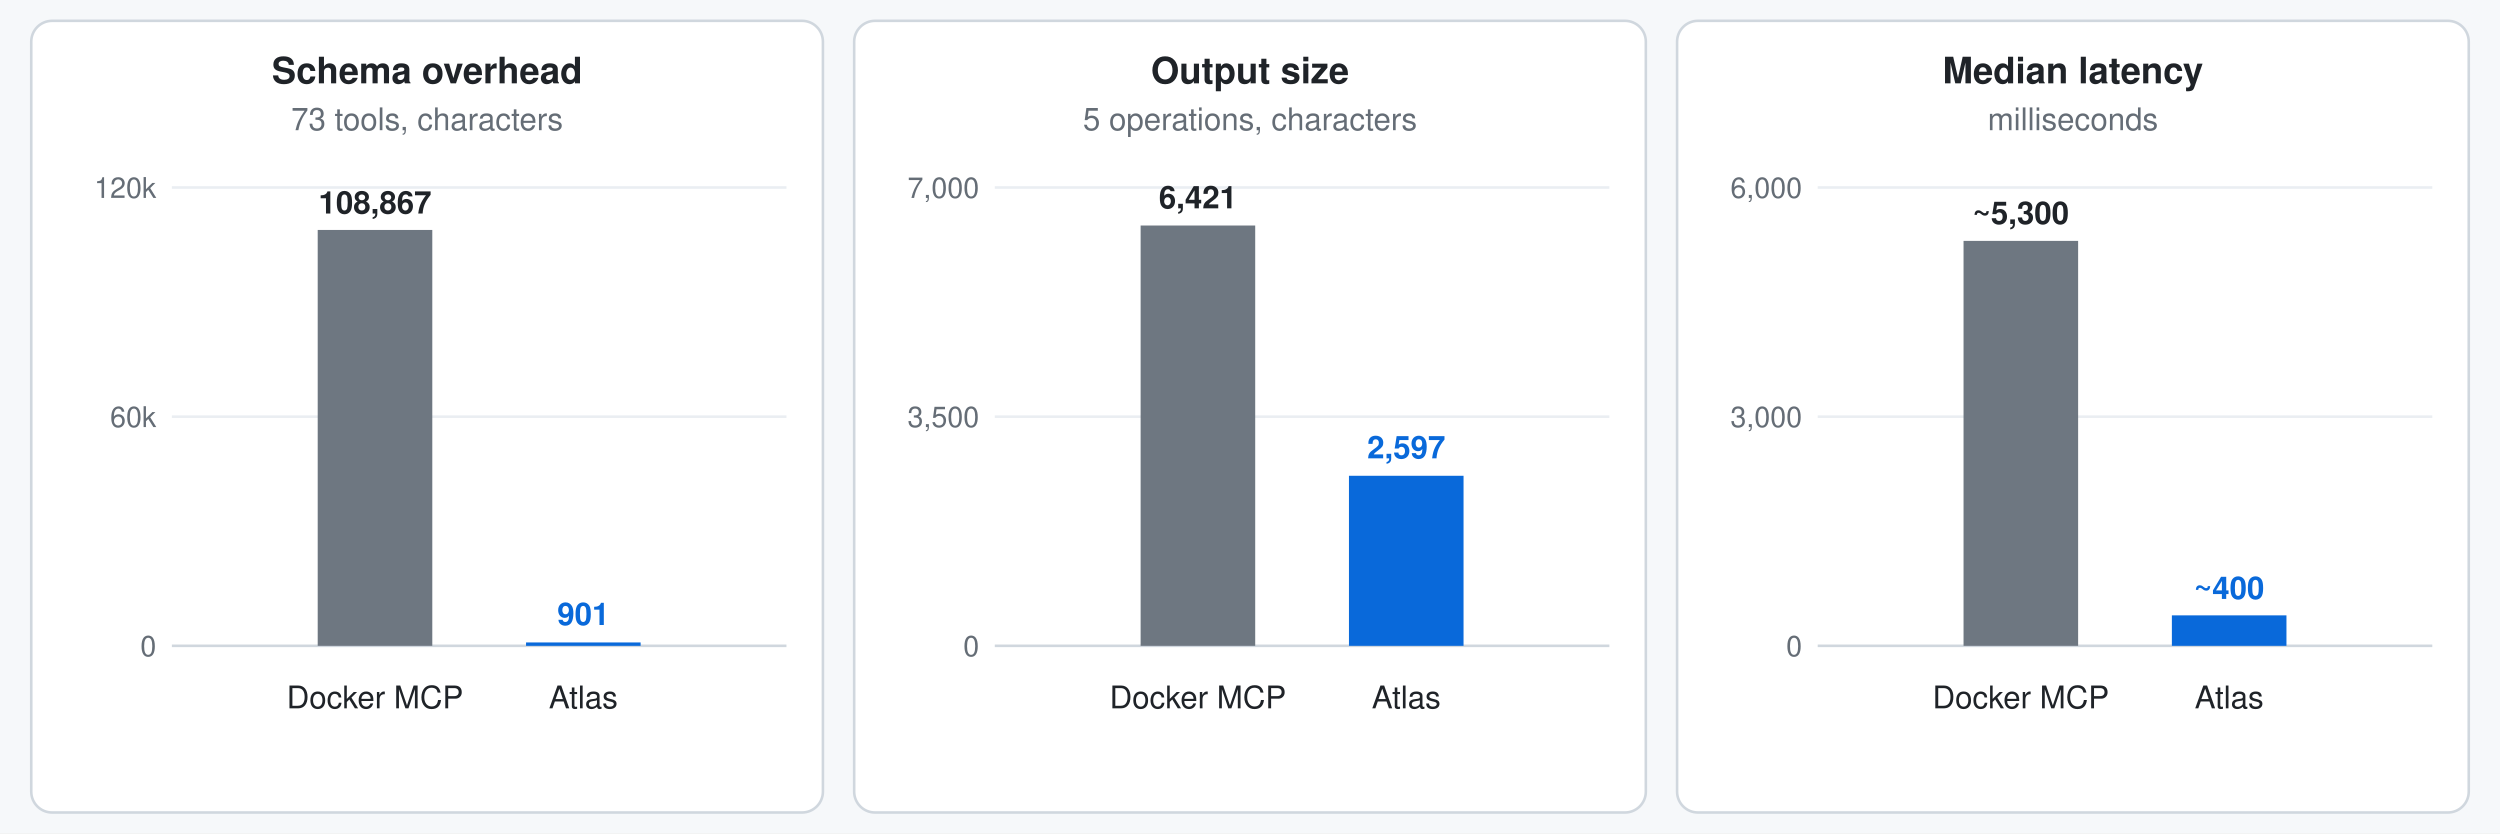
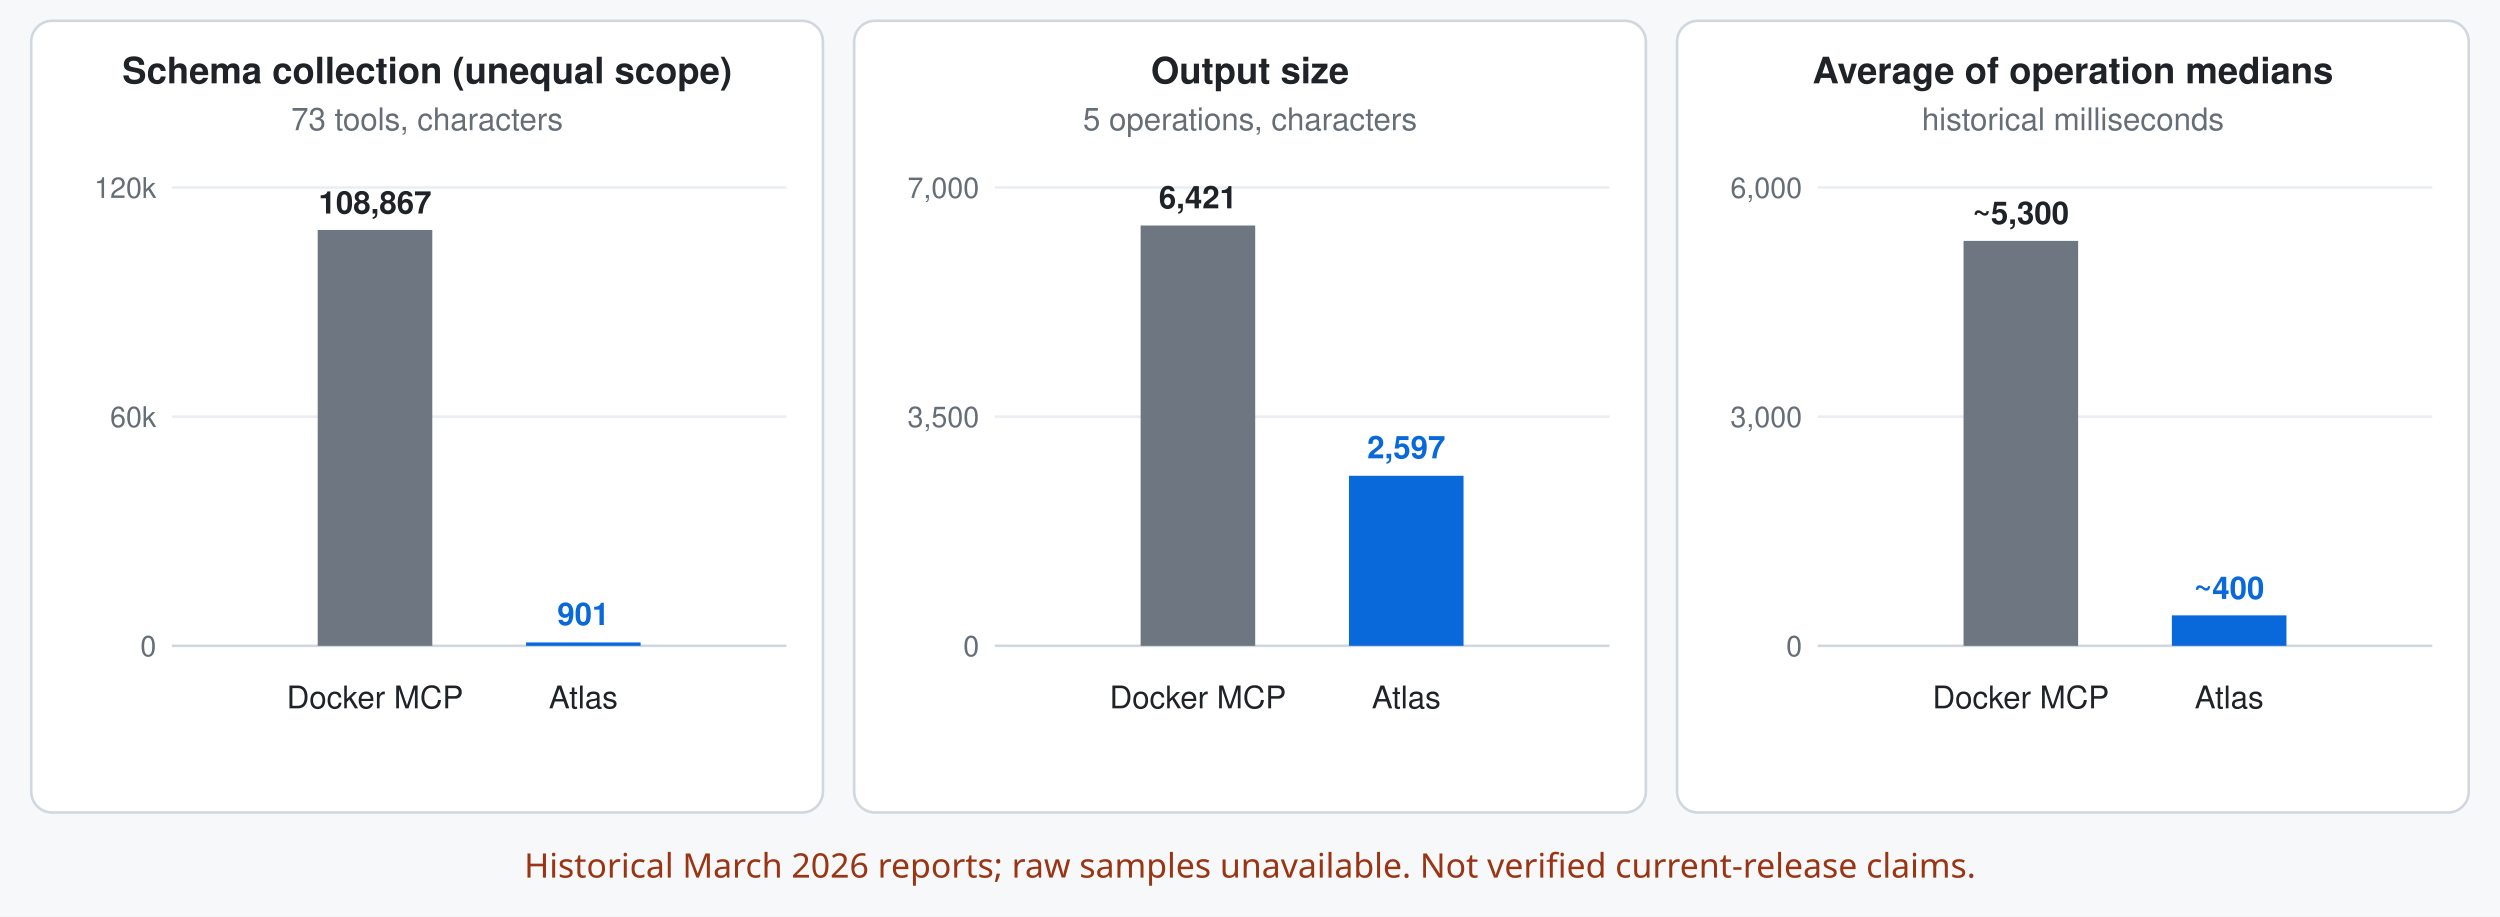
- <svg xmlns="http://www.w3.org/2000/svg" width="960" height="320" viewBox="0 0 960 320" role="img">
-   <rect width="960" height="320" fill="#f6f8fa" />
+ <svg xmlns="http://www.w3.org/2000/svg" width="960" height="352" viewBox="0 0 960 352" role="img">
+   <rect width="960" height="352" fill="#f6f8fa" />
  <g font-family="ui-sans-serif, system-ui, -apple-system, Segoe UI, Helvetica, Arial, sans-serif">
    <rect x="12" y="8" width="304" height="304" rx="8" fill="#ffffff" stroke="#d0d7de" />
-     <text x="164" y="32" text-anchor="middle" font-size="14" font-weight="650" fill="#1f2328">Schema overhead</text>
+     <text x="164" y="32" text-anchor="middle" font-size="14" font-weight="650" fill="#1f2328">Schema collection (unequal scope)</text>
    <text x="164" y="50" text-anchor="middle" font-size="12" fill="#656d76">73 tools, characters</text>
    <line x1="66" y1="72" x2="302" y2="72" stroke="#eaeef2" />
    <line x1="66" y1="160" x2="302" y2="160" stroke="#eaeef2" />
    <line x1="66" y1="248" x2="302" y2="248" stroke="#d0d7de" />
    <text x="60" y="76" text-anchor="end" font-size="11" fill="#656d76">120k</text>
    <text x="60" y="164" text-anchor="end" font-size="11" fill="#656d76">60k</text>
    <text x="60" y="252" text-anchor="end" font-size="11" fill="#656d76">0</text>
    <rect x="122" y="88.3" width="44" height="159.7" fill="#6e7781" />
    <rect x="202" y="246.7" width="44" height="1.3" fill="#0969da" />
    <text x="144" y="82" text-anchor="middle" font-size="12" font-weight="650" fill="#1f2328">108,867</text>
    <text x="224" y="240" text-anchor="middle" font-size="12" font-weight="650" fill="#0969da">901</text>
    <text x="144" y="272" text-anchor="middle" font-size="12" fill="#1f2328">Docker MCP</text>
    <text x="224" y="272" text-anchor="middle" font-size="12" fill="#1f2328">Atlas</text>
    <rect x="328" y="8" width="304" height="304" rx="8" fill="#ffffff" stroke="#d0d7de" />
    <text x="480" y="32" text-anchor="middle" font-size="14" font-weight="650" fill="#1f2328">Output size</text>
    <text x="480" y="50" text-anchor="middle" font-size="12" fill="#656d76">5 operations, characters</text>
    <line x1="382" y1="72" x2="618" y2="72" stroke="#eaeef2" />
    <line x1="382" y1="160" x2="618" y2="160" stroke="#eaeef2" />
    <line x1="382" y1="248" x2="618" y2="248" stroke="#d0d7de" />
    <text x="376" y="76" text-anchor="end" font-size="11" fill="#656d76">7,000</text>
    <text x="376" y="164" text-anchor="end" font-size="11" fill="#656d76">3,500</text>
    <text x="376" y="252" text-anchor="end" font-size="11" fill="#656d76">0</text>
    <rect x="438" y="86.6" width="44" height="161.4" fill="#6e7781" />
    <rect x="518" y="182.7" width="44" height="65.3" fill="#0969da" />
    <text x="460" y="80" text-anchor="middle" font-size="12" font-weight="650" fill="#1f2328">6,421</text>
    <text x="540" y="176" text-anchor="middle" font-size="12" font-weight="650" fill="#0969da">2,597</text>
    <text x="460" y="272" text-anchor="middle" font-size="12" fill="#1f2328">Docker MCP</text>
    <text x="540" y="272" text-anchor="middle" font-size="12" fill="#1f2328">Atlas</text>
    <rect x="644" y="8" width="304" height="304" rx="8" fill="#ffffff" stroke="#d0d7de" />
-     <text x="796" y="32" text-anchor="middle" font-size="14" font-weight="650" fill="#1f2328">Median latency</text>
-     <text x="796" y="50" text-anchor="middle" font-size="12" fill="#656d76">milliseconds</text>
+     <text x="796" y="32" text-anchor="middle" font-size="14" font-weight="650" fill="#1f2328">Average of operation medians</text>
+     <text x="796" y="50" text-anchor="middle" font-size="12" fill="#656d76">historical milliseconds</text>
    <line x1="698" y1="72" x2="934" y2="72" stroke="#eaeef2" />
    <line x1="698" y1="160" x2="934" y2="160" stroke="#eaeef2" />
    <line x1="698" y1="248" x2="934" y2="248" stroke="#d0d7de" />
    <text x="692" y="76" text-anchor="end" font-size="11" fill="#656d76">6,000</text>
    <text x="692" y="164" text-anchor="end" font-size="11" fill="#656d76">3,000</text>
    <text x="692" y="252" text-anchor="end" font-size="11" fill="#656d76">0</text>
    <rect x="754" y="92.5" width="44" height="155.5" fill="#6e7781" />
    <rect x="834" y="236.3" width="44" height="11.7" fill="#0969da" />
    <text x="776" y="86" text-anchor="middle" font-size="12" font-weight="650" fill="#1f2328">~5,300</text>
    <text x="856" y="230" text-anchor="middle" font-size="12" font-weight="650" fill="#0969da">~400</text>
    <text x="776" y="272" text-anchor="middle" font-size="12" fill="#1f2328">Docker MCP</text>
    <text x="856" y="272" text-anchor="middle" font-size="12" fill="#1f2328">Atlas</text>
  </g>
+   <text x="480" y="337" text-anchor="middle" font-family="sans-serif" font-size="13" fill="#9a3412">Historical March 2026 reports; raw samples unavailable. Not verified current-release claims.</text>
</svg>
